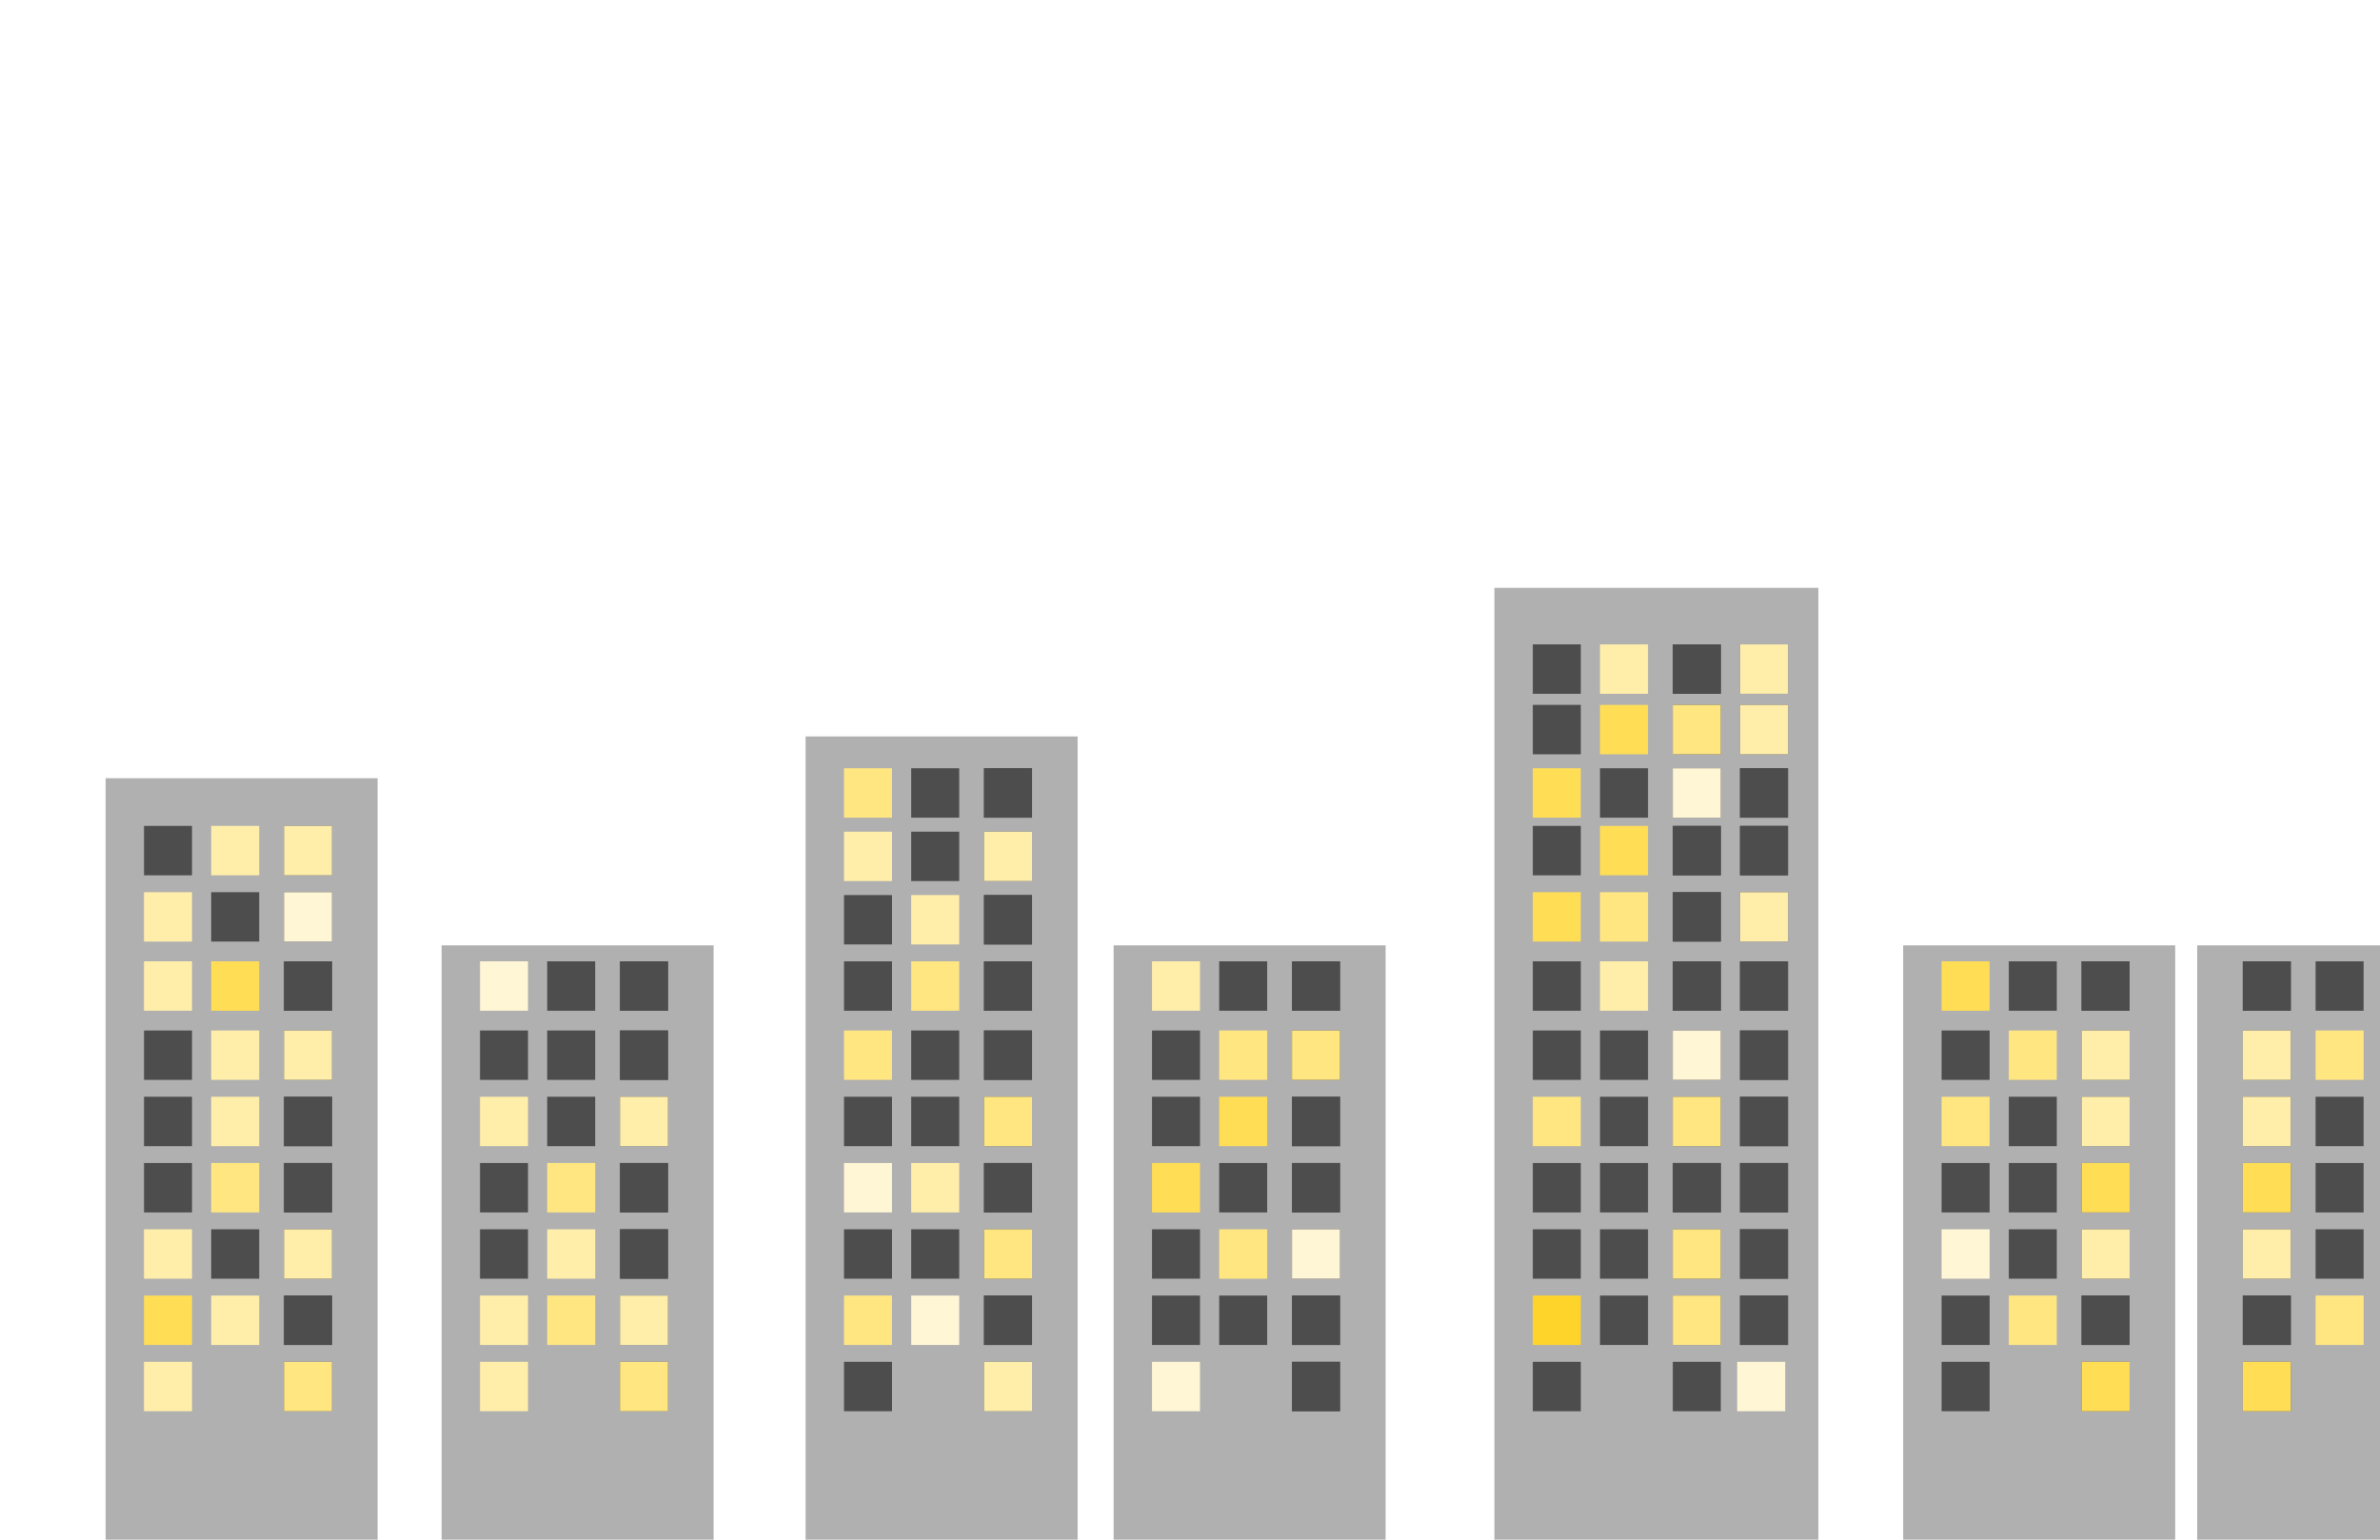
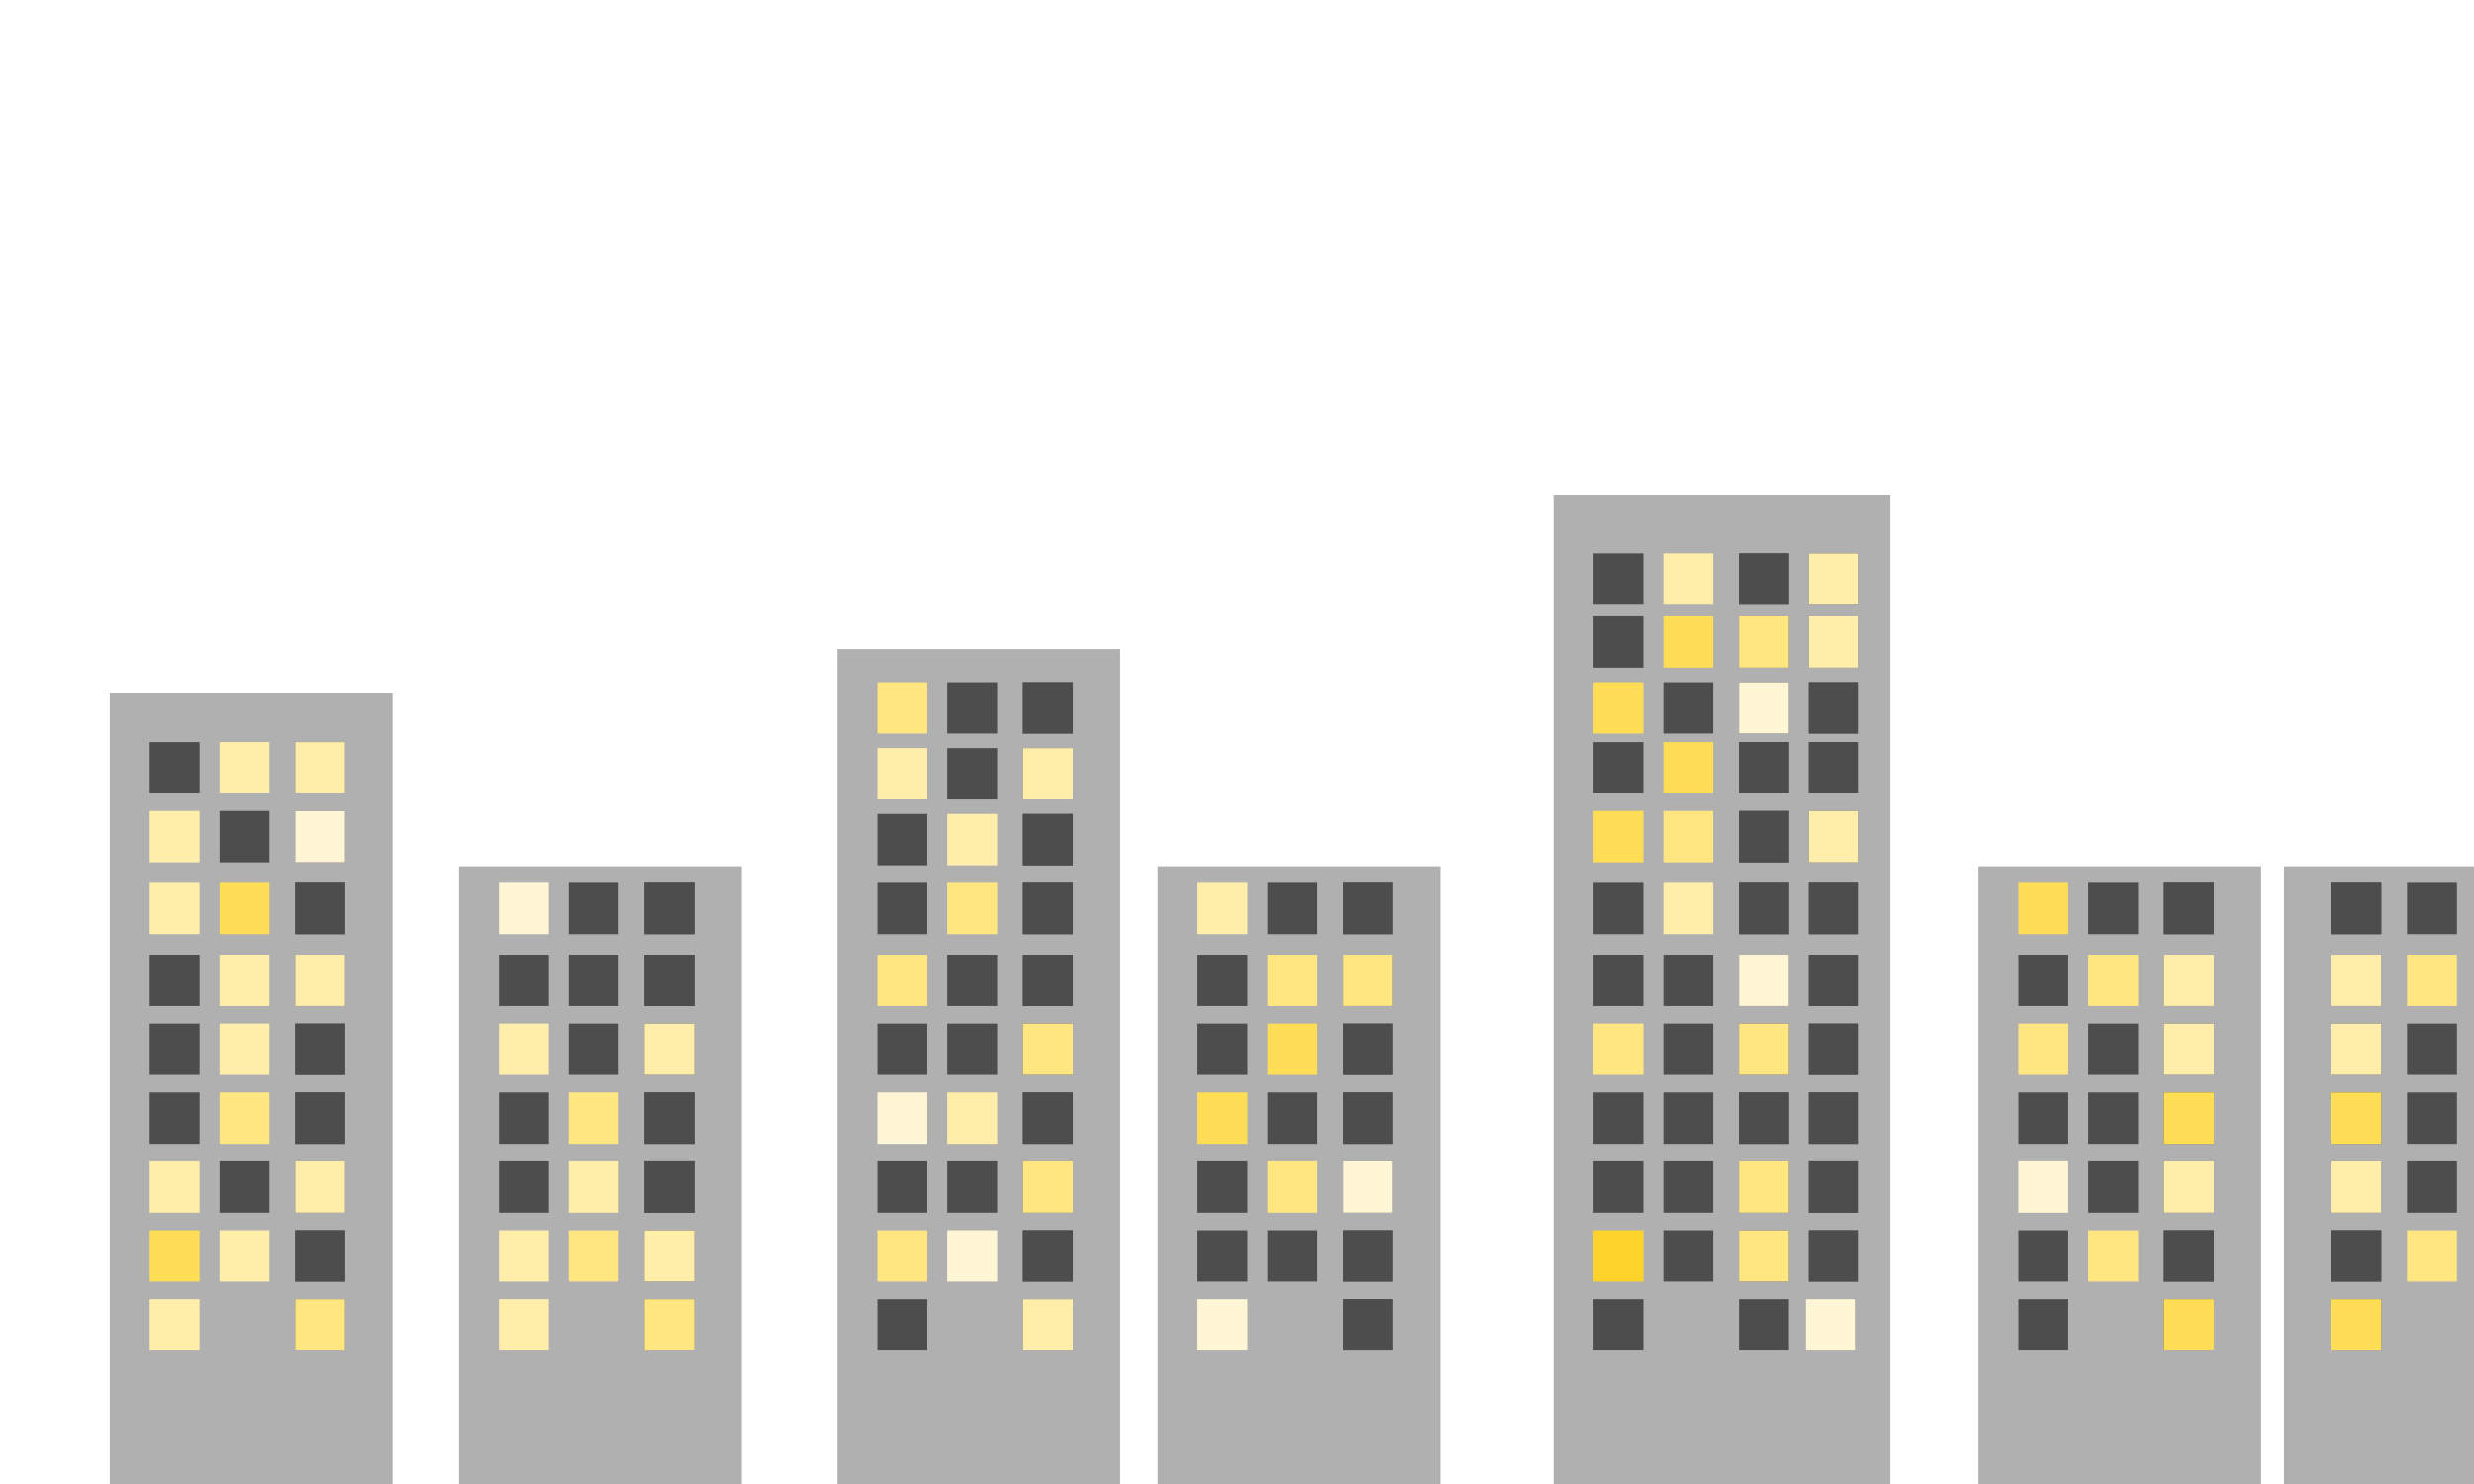
- <svg xmlns="http://www.w3.org/2000/svg" width="1700" height="1100" id="svg3656" version="1.1">
+ <svg xmlns="http://www.w3.org/2000/svg" width="1700" height="1020" id="svg3656" version="1.1">
  <defs id="defs3658">
    </defs>
-   <g id="layer1" transform="translate(0,47.63782)">
+   <g id="layer1" transform="translate(0,-32.36218)">
    <rect style="fill:#b0b0b0;fill-opacity:1;stroke:none" id="rect4215" width="194.286" height="544" x="75.429" y="508.362" />
    <rect style="fill:#4d4d4d;fill-opacity:1;stroke:none" id="rect4221" width="34.286" height="35.289" x="102.857" y="542.425" />
    <rect y="542.425" x="150.857" height="35.289" width="34.286" id="rect4227" style="fill:#ffeeaa;fill-opacity:1;stroke:none" />
    <rect style="fill:#4d4d4d;fill-opacity:1;stroke:none" id="rect4229" width="34.286" height="35.289" x="202.857" y="542.425" />
    <rect y="542.425" x="202.857" height="35.289" width="34.286" id="rect4231" style="fill:#ffeeaa;fill-opacity:1;stroke:none" />
    <rect y="589.771" x="102.857" height="35.289" width="34.286" id="rect4237" style="fill:#ffeeaa;fill-opacity:1;stroke:none" />
    <rect style="fill:#4d4d4d;fill-opacity:1;stroke:none" id="rect4239" width="34.286" height="35.289" x="150.857" y="589.771" />
    <rect y="589.771" x="202.857" height="35.289" width="34.286" id="rect4241" style="fill:#4d4d4d;fill-opacity:1;stroke:none" />
    <rect style="fill:#fff6d5;fill-opacity:1;stroke:none" id="rect4243" width="34.286" height="35.289" x="202.857" y="589.771" />
    <rect style="fill:#ffeeaa;fill-opacity:1;stroke:none" id="rect4245" width="34.286" height="35.289" x="102.857" y="639.176" />
    <rect y="639.176" x="150.857" height="35.289" width="34.286" id="rect4247" style="fill:#ffdd55;fill-opacity:1;stroke:none" />
    <rect style="fill:#4d4d4d;fill-opacity:1;stroke:none" id="rect4249" width="34.286" height="35.289" x="202.857" y="639.176" />
    <rect y="639.176" x="202.857" height="35.289" width="34.286" id="rect4251" style="fill:#4d4d4d;fill-opacity:1;stroke:none" />
    <rect y="688.581" x="102.857" height="35.289" width="34.286" id="rect4253" style="fill:#4d4d4d;fill-opacity:1;stroke:none" />
    <rect style="fill:#ffeeaa;fill-opacity:1;stroke:none" id="rect4255" width="34.286" height="35.289" x="150.857" y="688.581" />
    <rect y="688.581" x="202.857" height="35.289" width="34.286" id="rect4257" style="fill:#4d4d4d;fill-opacity:1;stroke:none" />
    <rect style="fill:#ffeeaa;fill-opacity:1;stroke:none" id="rect4259" width="34.286" height="35.289" x="202.857" y="688.581" />
    <rect style="fill:#4d4d4d;fill-opacity:1;stroke:none" id="rect4261" width="34.286" height="35.289" x="102.857" y="735.927" />
    <rect y="735.927" x="150.857" height="35.289" width="34.286" id="rect4263" style="fill:#ffeeaa;fill-opacity:1;stroke:none" />
    <rect style="fill:#4d4d4d;fill-opacity:1;stroke:none" id="rect4265" width="34.286" height="35.289" x="202.857" y="735.927" />
    <rect y="735.927" x="202.857" height="35.289" width="34.286" id="rect4267" style="fill:#4d4d4d;fill-opacity:1;stroke:none" />
    <rect y="783.274" x="102.857" height="35.289" width="34.286" id="rect4269" style="fill:#4d4d4d;fill-opacity:1;stroke:none" />
    <rect style="fill:#ffe680;fill-opacity:1;stroke:none" id="rect4271" width="34.286" height="35.289" x="150.857" y="783.274" />
    <rect y="783.274" x="202.857" height="35.289" width="34.286" id="rect4273" style="fill:#4d4d4d;fill-opacity:1;stroke:none" />
    <rect style="fill:#4d4d4d;fill-opacity:1;stroke:none" id="rect4275" width="34.286" height="35.289" x="202.857" y="783.274" />
    <rect style="fill:#ffeeaa;fill-opacity:1;stroke:none" id="rect4277" width="34.286" height="35.289" x="102.857" y="830.62" />
    <rect y="830.62" x="150.857" height="35.289" width="34.286" id="rect4279" style="fill:#4d4d4d;fill-opacity:1;stroke:none" />
    <rect style="fill:#4d4d4d;fill-opacity:1;stroke:none" id="rect4281" width="34.286" height="35.289" x="202.857" y="830.62" />
    <rect y="830.62" x="202.857" height="35.289" width="34.286" id="rect4283" style="fill:#ffeeaa;fill-opacity:1;stroke:none" />
    <rect y="877.966" x="102.857" height="35.289" width="34.286" id="rect4285" style="fill:#ffdd55;fill-opacity:1;stroke:none" />
    <rect style="fill:#ffeeaa;fill-opacity:1;stroke:none" id="rect4287" width="34.286" height="35.289" x="150.857" y="877.966" />
    <rect y="877.966" x="202.857" height="35.289" width="34.286" id="rect4289" style="fill:#4d4d4d;fill-opacity:1;stroke:none" />
    <rect style="fill:#4d4d4d;fill-opacity:1;stroke:none" id="rect4291" width="34.286" height="35.289" x="202.857" y="877.966" />
    <rect style="fill:#ffeeaa;fill-opacity:1;stroke:none" id="rect4293" width="34.286" height="35.289" x="102.857" y="925.313" />
    <rect style="fill:#4d4d4d;fill-opacity:1;stroke:none" id="rect4297" width="34.286" height="35.289" x="202.857" y="925.313" />
    <rect y="925.313" x="202.857" height="35.289" width="34.286" id="rect4299" style="fill:#ffe680;fill-opacity:1;stroke:none" />
    <rect style="fill:#b0b0b0;fill-opacity:1;stroke:none" id="rect4344" width="194.286" height="424.585" x="315.429" y="627.777" />
    <rect y="639.176" x="342.857" height="35.289" width="34.286" id="rect4362" style="fill:#fff6d5;fill-opacity:1;stroke:none" />
    <rect style="fill:#4d4d4d;fill-opacity:1;stroke:none" id="rect4364" width="34.286" height="35.289" x="390.857" y="639.176" />
    <rect y="639.176" x="442.857" height="35.289" width="34.286" id="rect4366" style="fill:#4d4d4d;fill-opacity:1;stroke:none" />
    <rect style="fill:#4d4d4d;fill-opacity:1;stroke:none" id="rect4368" width="34.286" height="35.289" x="442.857" y="639.176" />
    <rect style="fill:#4d4d4d;fill-opacity:1;stroke:none" id="rect4370" width="34.286" height="35.289" x="342.857" y="688.581" />
    <rect y="688.581" x="390.857" height="35.289" width="34.286" id="rect4372" style="fill:#4d4d4d;fill-opacity:1;stroke:none" />
    <rect style="fill:#4d4d4d;fill-opacity:1;stroke:none" id="rect4374" width="34.286" height="35.289" x="442.857" y="688.581" />
    <rect y="688.581" x="442.857" height="35.289" width="34.286" id="rect4376" style="fill:#4d4d4d;fill-opacity:1;stroke:none" />
    <rect y="735.927" x="342.857" height="35.289" width="34.286" id="rect4378" style="fill:#ffeeaa;fill-opacity:1;stroke:none" />
    <rect style="fill:#4d4d4d;fill-opacity:1;stroke:none" id="rect4380" width="34.286" height="35.289" x="390.857" y="735.927" />
    <rect y="735.927" x="442.857" height="35.289" width="34.286" id="rect4382" style="fill:#4d4d4d;fill-opacity:1;stroke:none" />
    <rect style="fill:#ffeeaa;fill-opacity:1;stroke:none" id="rect4384" width="34.286" height="35.289" x="442.857" y="735.927" />
    <rect style="fill:#4d4d4d;fill-opacity:1;stroke:none" id="rect4386" width="34.286" height="35.289" x="342.857" y="783.274" />
    <rect y="783.274" x="390.857" height="35.289" width="34.286" id="rect4388" style="fill:#ffe680;fill-opacity:1;stroke:none" />
    <rect style="fill:#4d4d4d;fill-opacity:1;stroke:none" id="rect4390" width="34.286" height="35.289" x="442.857" y="783.274" />
    <rect y="783.274" x="442.857" height="35.289" width="34.286" id="rect4392" style="fill:#4d4d4d;fill-opacity:1;stroke:none" />
    <rect y="830.62" x="342.857" height="35.289" width="34.286" id="rect4394" style="fill:#4d4d4d;fill-opacity:1;stroke:none" />
    <rect style="fill:#ffeeaa;fill-opacity:1;stroke:none" id="rect4396" width="34.286" height="35.289" x="390.857" y="830.62" />
    <rect y="830.62" x="442.857" height="35.289" width="34.286" id="rect4398" style="fill:#4d4d4d;fill-opacity:1;stroke:none" />
    <rect style="fill:#4d4d4d;fill-opacity:1;stroke:none" id="rect4400" width="34.286" height="35.289" x="442.857" y="830.62" />
    <rect style="fill:#ffeeaa;fill-opacity:1;stroke:none" id="rect4402" width="34.286" height="35.289" x="342.857" y="877.966" />
    <rect y="877.966" x="390.857" height="35.289" width="34.286" id="rect4404" style="fill:#ffe680;fill-opacity:1;stroke:none" />
    <rect style="fill:#4d4d4d;fill-opacity:1;stroke:none" id="rect4406" width="34.286" height="35.289" x="442.857" y="877.966" />
    <rect y="877.966" x="442.857" height="35.289" width="34.286" id="rect4408" style="fill:#ffeeaa;fill-opacity:1;stroke:none" />
    <rect y="925.313" x="342.857" height="35.289" width="34.286" id="rect4410" style="fill:#ffeeaa;fill-opacity:1;stroke:none" />
    <rect y="925.313" x="442.857" height="35.289" width="34.286" id="rect4412" style="fill:#4d4d4d;fill-opacity:1;stroke:none" />
    <rect style="fill:#ffe680;fill-opacity:1;stroke:none" id="rect4414" width="34.286" height="35.289" x="442.857" y="925.313" />
    <rect y="478.508" x="575.429" height="573.854" width="194.286" id="rect4418" style="fill:#b0b0b0;fill-opacity:1;stroke:none" />
    <rect style="fill:#4d4d4d;fill-opacity:1;stroke:none" id="rect4420" width="34.286" height="35.289" x="602.857" y="639.176" />
    <rect y="639.176" x="650.857" height="35.289" width="34.286" id="rect4422" style="fill:#ffe680;fill-opacity:1;stroke:none" />
    <rect style="fill:#4d4d4d;fill-opacity:1;stroke:none" id="rect4424" width="34.286" height="35.289" x="702.857" y="639.176" />
    <rect y="639.176" x="702.857" height="35.289" width="34.286" id="rect4426" style="fill:#4d4d4d;fill-opacity:1;stroke:none" />
    <rect y="688.581" x="602.857" height="35.289" width="34.286" id="rect4428" style="fill:#ffe680;fill-opacity:1;stroke:none" />
    <rect style="fill:#4d4d4d;fill-opacity:1;stroke:none" id="rect4430" width="34.286" height="35.289" x="650.857" y="688.581" />
    <rect y="688.581" x="702.857" height="35.289" width="34.286" id="rect4432" style="fill:#4d4d4d;fill-opacity:1;stroke:none" />
    <rect style="fill:#4d4d4d;fill-opacity:1;stroke:none" id="rect4434" width="34.286" height="35.289" x="702.857" y="688.581" />
    <rect style="fill:#4d4d4d;fill-opacity:1;stroke:none" id="rect4436" width="34.286" height="35.289" x="602.857" y="735.927" />
    <rect y="735.927" x="650.857" height="35.289" width="34.286" id="rect4438" style="fill:#4d4d4d;fill-opacity:1;stroke:none" />
    <rect style="fill:#4d4d4d;fill-opacity:1;stroke:none" id="rect4440" width="34.286" height="35.289" x="702.857" y="735.927" />
    <rect y="735.927" x="702.857" height="35.289" width="34.286" id="rect4442" style="fill:#ffe680;fill-opacity:1;stroke:none" />
    <rect y="783.274" x="602.857" height="35.289" width="34.286" id="rect4444" style="fill:#fff6d5;fill-opacity:1;stroke:none" />
    <rect style="fill:#ffeeaa;fill-opacity:1;stroke:none" id="rect4446" width="34.286" height="35.289" x="650.857" y="783.274" />
    <rect y="783.274" x="702.857" height="35.289" width="34.286" id="rect4448" style="fill:#4d4d4d;fill-opacity:1;stroke:none" />
    <rect style="fill:#4d4d4d;fill-opacity:1;stroke:none" id="rect4450" width="34.286" height="35.289" x="702.857" y="783.274" />
    <rect style="fill:#4d4d4d;fill-opacity:1;stroke:none" id="rect4452" width="34.286" height="35.289" x="602.857" y="830.62" />
    <rect y="830.62" x="650.857" height="35.289" width="34.286" id="rect4454" style="fill:#4d4d4d;fill-opacity:1;stroke:none" />
    <rect style="fill:#4d4d4d;fill-opacity:1;stroke:none" id="rect4456" width="34.286" height="35.289" x="702.857" y="830.62" />
    <rect y="830.62" x="702.857" height="35.289" width="34.286" id="rect4458" style="fill:#ffe680;fill-opacity:1;stroke:none" />
    <rect y="877.966" x="602.857" height="35.289" width="34.286" id="rect4460" style="fill:#ffe680;fill-opacity:1;stroke:none" />
    <rect style="fill:#fff6d5;fill-opacity:1;stroke:none" id="rect4462" width="34.286" height="35.289" x="650.857" y="877.966" />
    <rect y="877.966" x="702.857" height="35.289" width="34.286" id="rect4464" style="fill:#4d4d4d;fill-opacity:1;stroke:none" />
    <rect style="fill:#4d4d4d;fill-opacity:1;stroke:none" id="rect4466" width="34.286" height="35.289" x="702.857" y="877.966" />
    <rect style="fill:#4d4d4d;fill-opacity:1;stroke:none" id="rect4468" width="34.286" height="35.289" x="602.857" y="925.313" />
    <rect style="fill:#4d4d4d;fill-opacity:1;stroke:none" id="rect4470" width="34.286" height="35.289" x="702.857" y="925.313" />
    <rect y="925.313" x="702.857" height="35.289" width="34.286" id="rect4472" style="fill:#ffeeaa;fill-opacity:1;stroke:none" />
    <rect y="591.83" x="602.857" height="35.289" width="34.286" id="rect4474" style="fill:#4d4d4d;fill-opacity:1;stroke:none" />
    <rect style="fill:#ffeeaa;fill-opacity:1;stroke:none" id="rect4476" width="34.286" height="35.289" x="650.857" y="591.83" />
    <rect y="591.83" x="702.857" height="35.289" width="34.286" id="rect4478" style="fill:#4d4d4d;fill-opacity:1;stroke:none" />
    <rect style="fill:#4d4d4d;fill-opacity:1;stroke:none" id="rect4480" width="34.286" height="35.289" x="702.857" y="591.83" />
    <rect style="fill:#ffeeaa;fill-opacity:1;stroke:none" id="rect4482" width="34.286" height="35.289" x="602.857" y="546.542" />
    <rect y="546.542" x="650.857" height="35.289" width="34.286" id="rect4484" style="fill:#4d4d4d;fill-opacity:1;stroke:none" />
    <rect style="fill:#4d4d4d;fill-opacity:1;stroke:none" id="rect4486" width="34.286" height="35.289" x="702.857" y="546.542" />
    <rect y="546.542" x="702.857" height="35.289" width="34.286" id="rect4488" style="fill:#ffeeaa;fill-opacity:1;stroke:none" />
    <rect y="501.254" x="602.857" height="35.289" width="34.286" id="rect4490" style="fill:#ffe680;fill-opacity:1;stroke:none" />
    <rect style="fill:#4d4d4d;fill-opacity:1;stroke:none" id="rect4492" width="34.286" height="35.289" x="650.857" y="501.254" />
    <rect y="501.254" x="702.857" height="35.289" width="34.286" id="rect4494" style="fill:#4d4d4d;fill-opacity:1;stroke:none" />
    <rect style="fill:#4d4d4d;fill-opacity:1;stroke:none" id="rect4496" width="34.286" height="35.289" x="702.857" y="501.254" />
    <rect y="627.777" x="795.429" height="424.585" width="194.286" id="rect4500" style="fill:#b0b0b0;fill-opacity:1;stroke:none" />
    <rect style="fill:#ffeeaa;fill-opacity:1;stroke:none" id="rect4502" width="34.286" height="35.289" x="822.857" y="639.176" />
    <rect y="639.176" x="870.857" height="35.289" width="34.286" id="rect4504" style="fill:#4d4d4d;fill-opacity:1;stroke:none" />
    <rect style="fill:#4d4d4d;fill-opacity:1;stroke:none" id="rect4506" width="34.286" height="35.289" x="922.857" y="639.176" />
    <rect y="639.176" x="922.857" height="35.289" width="34.286" id="rect4508" style="fill:#4d4d4d;fill-opacity:1;stroke:none" />
    <rect y="688.581" x="822.857" height="35.289" width="34.286" id="rect4510" style="fill:#4d4d4d;fill-opacity:1;stroke:none" />
    <rect style="fill:#ffe680;fill-opacity:1;stroke:none" id="rect4512" width="34.286" height="35.289" x="870.857" y="688.581" />
    <rect y="688.581" x="922.857" height="35.289" width="34.286" id="rect4514" style="fill:#4d4d4d;fill-opacity:1;stroke:none" />
    <rect style="fill:#ffe680;fill-opacity:1;stroke:none" id="rect4516" width="34.286" height="35.289" x="922.857" y="688.581" />
    <rect style="fill:#4d4d4d;fill-opacity:1;stroke:none" id="rect4518" width="34.286" height="35.289" x="822.857" y="735.927" />
    <rect y="735.927" x="870.857" height="35.289" width="34.286" id="rect4520" style="fill:#ffdd55;fill-opacity:1;stroke:none" />
    <rect style="fill:#4d4d4d;fill-opacity:1;stroke:none" id="rect4522" width="34.286" height="35.289" x="922.857" y="735.927" />
    <rect y="735.927" x="922.857" height="35.289" width="34.286" id="rect4524" style="fill:#4d4d4d;fill-opacity:1;stroke:none" />
    <rect y="783.274" x="822.857" height="35.289" width="34.286" id="rect4526" style="fill:#ffdd55;fill-opacity:1;stroke:none" />
    <rect style="fill:#4d4d4d;fill-opacity:1;stroke:none" id="rect4528" width="34.286" height="35.289" x="870.857" y="783.274" />
    <rect y="783.274" x="922.857" height="35.289" width="34.286" id="rect4530" style="fill:#4d4d4d;fill-opacity:1;stroke:none" />
    <rect style="fill:#4d4d4d;fill-opacity:1;stroke:none" id="rect4532" width="34.286" height="35.289" x="922.857" y="783.274" />
    <rect style="fill:#4d4d4d;fill-opacity:1;stroke:none" id="rect4534" width="34.286" height="35.289" x="822.857" y="830.62" />
    <rect y="830.62" x="870.857" height="35.289" width="34.286" id="rect4536" style="fill:#ffe680;fill-opacity:1;stroke:none" />
    <rect style="fill:#4d4d4d;fill-opacity:1;stroke:none" id="rect4538" width="34.286" height="35.289" x="922.857" y="830.62" />
    <rect y="830.62" x="922.857" height="35.289" width="34.286" id="rect4540" style="fill:#fff6d5;fill-opacity:1;stroke:none" />
    <rect y="877.966" x="822.857" height="35.289" width="34.286" id="rect4542" style="fill:#4d4d4d;fill-opacity:1;stroke:none" />
    <rect style="fill:#4d4d4d;fill-opacity:1;stroke:none" id="rect4544" width="34.286" height="35.289" x="870.857" y="877.966" />
    <rect y="877.966" x="922.857" height="35.289" width="34.286" id="rect4546" style="fill:#4d4d4d;fill-opacity:1;stroke:none" />
    <rect style="fill:#4d4d4d;fill-opacity:1;stroke:none" id="rect4548" width="34.286" height="35.289" x="922.857" y="877.966" />
    <rect style="fill:#fff6d5;fill-opacity:1;stroke:none" id="rect4550" width="34.286" height="35.289" x="822.857" y="925.313" />
    <rect style="fill:#4d4d4d;fill-opacity:1;stroke:none" id="rect4552" width="34.286" height="35.289" x="922.857" y="925.313" />
    <rect y="925.313" x="922.857" height="35.289" width="34.286" id="rect4554" style="fill:#4d4d4d;fill-opacity:1;stroke:none" />
    <rect y="372.362" x="1067.429" height="680" width="231.429" id="rect4558" style="fill:#b0b0b0;fill-opacity:1;stroke:none" />
    <rect y="542.425" x="1094.857" height="35.289" width="34.286" id="rect4560" style="fill:#4d4d4d;fill-opacity:1;stroke:none" />
    <rect style="fill:#ffdd55;fill-opacity:1;stroke:none" id="rect4562" width="34.286" height="35.289" x="1142.857" y="542.425" />
    <rect y="542.425" x="1194.857" height="35.289" width="34.286" id="rect4564" style="fill:#4d4d4d;fill-opacity:1;stroke:none" />
    <rect style="fill:#4d4d4d;fill-opacity:1;stroke:none" id="rect4566" width="34.286" height="35.289" x="1194.857" y="542.425" />
    <rect style="fill:#ffdd55;fill-opacity:1;stroke:none" id="rect4568" width="34.286" height="35.289" x="1094.857" y="589.771" />
    <rect y="589.771" x="1142.857" height="35.289" width="34.286" id="rect4570" style="fill:#ffe680;fill-opacity:1;stroke:none" />
    <rect style="fill:#4d4d4d;fill-opacity:1;stroke:none" id="rect4572" width="34.286" height="35.289" x="1194.857" y="589.771" />
    <rect y="589.771" x="1194.857" height="35.289" width="34.286" id="rect4574" style="fill:#4d4d4d;fill-opacity:1;stroke:none" />
    <rect y="639.176" x="1094.857" height="35.289" width="34.286" id="rect4576" style="fill:#4d4d4d;fill-opacity:1;stroke:none" />
    <rect style="fill:#ffeeaa;fill-opacity:1;stroke:none" id="rect4578" width="34.286" height="35.289" x="1142.857" y="639.176" />
    <rect y="639.176" x="1194.857" height="35.289" width="34.286" id="rect4580" style="fill:#4d4d4d;fill-opacity:1;stroke:none" />
    <rect style="fill:#4d4d4d;fill-opacity:1;stroke:none" id="rect4582" width="34.286" height="35.289" x="1194.857" y="639.176" />
    <rect style="fill:#4d4d4d;fill-opacity:1;stroke:none" id="rect4584" width="34.286" height="35.289" x="1094.857" y="688.581" />
    <rect y="688.581" x="1142.857" height="35.289" width="34.286" id="rect4586" style="fill:#4d4d4d;fill-opacity:1;stroke:none" />
    <rect style="fill:#4d4d4d;fill-opacity:1;stroke:none" id="rect4588" width="34.286" height="35.289" x="1194.857" y="688.581" />
    <rect y="688.581" x="1194.857" height="35.289" width="34.286" id="rect4590" style="fill:#fff6d5;fill-opacity:1;stroke:none" />
    <rect y="735.927" x="1094.857" height="35.289" width="34.286" id="rect4592" style="fill:#ffe680;fill-opacity:1;stroke:none" />
    <rect style="fill:#4d4d4d;fill-opacity:1;stroke:none" id="rect4594" width="34.286" height="35.289" x="1142.857" y="735.927" />
    <rect y="735.927" x="1194.857" height="35.289" width="34.286" id="rect4596" style="fill:#4d4d4d;fill-opacity:1;stroke:none" />
    <rect style="fill:#ffe680;fill-opacity:1;stroke:none" id="rect4598" width="34.286" height="35.289" x="1194.857" y="735.927" />
    <rect style="fill:#4d4d4d;fill-opacity:1;stroke:none" id="rect4600" width="34.286" height="35.289" x="1094.857" y="783.274" />
    <rect y="783.274" x="1142.857" height="35.289" width="34.286" id="rect4602" style="fill:#4d4d4d;fill-opacity:1;stroke:none" />
    <rect style="fill:#4d4d4d;fill-opacity:1;stroke:none" id="rect4604" width="34.286" height="35.289" x="1194.857" y="783.274" />
    <rect y="783.274" x="1194.857" height="35.289" width="34.286" id="rect4606" style="fill:#4d4d4d;fill-opacity:1;stroke:none" />
    <rect y="830.62" x="1094.857" height="35.289" width="34.286" id="rect4608" style="fill:#4d4d4d;fill-opacity:1;stroke:none" />
    <rect style="fill:#4d4d4d;fill-opacity:1;stroke:none" id="rect4610" width="34.286" height="35.289" x="1142.857" y="830.62" />
    <rect y="830.62" x="1194.857" height="35.289" width="34.286" id="rect4612" style="fill:#4d4d4d;fill-opacity:1;stroke:none" />
    <rect style="fill:#ffe680;fill-opacity:1;stroke:none" id="rect4614" width="34.286" height="35.289" x="1194.857" y="830.62" />
    <rect style="fill:#ffd42a;fill-opacity:1;stroke:none" id="rect4616" width="34.286" height="35.289" x="1094.857" y="877.966" />
    <rect y="877.966" x="1142.857" height="35.289" width="34.286" id="rect4618" style="fill:#4d4d4d;fill-opacity:1;stroke:none" />
    <rect style="fill:#4d4d4d;fill-opacity:1;stroke:none" id="rect4620" width="34.286" height="35.289" x="1194.857" y="877.966" />
    <rect y="877.966" x="1194.857" height="35.289" width="34.286" id="rect4622" style="fill:#ffe680;fill-opacity:1;stroke:none" />
    <rect y="925.313" x="1094.857" height="35.289" width="34.286" id="rect4624" style="fill:#4d4d4d;fill-opacity:1;stroke:none" />
    <rect y="925.313" x="1194.857" height="35.289" width="34.286" id="rect4626" style="fill:#4d4d4d;fill-opacity:1;stroke:none" />
    <rect style="fill:#fff6d5;fill-opacity:1;stroke:none" id="rect4628" width="34.286" height="35.289" x="1240.857" y="925.313" />
    <rect style="fill:#4d4d4d;fill-opacity:1;stroke:none" id="rect4630" width="34.286" height="35.289" x="1242.857" y="542.425" />
    <rect y="542.425" x="1242.857" height="35.289" width="34.286" id="rect4632" style="fill:#4d4d4d;fill-opacity:1;stroke:none" />
    <rect y="589.771" x="1242.857" height="35.289" width="34.286" id="rect4634" style="fill:#4d4d4d;fill-opacity:1;stroke:none" />
    <rect style="fill:#ffeeaa;fill-opacity:1;stroke:none" id="rect4636" width="34.286" height="35.289" x="1242.857" y="589.771" />
    <rect style="fill:#4d4d4d;fill-opacity:1;stroke:none" id="rect4638" width="34.286" height="35.289" x="1242.857" y="639.176" />
    <rect y="639.176" x="1242.857" height="35.289" width="34.286" id="rect4640" style="fill:#4d4d4d;fill-opacity:1;stroke:none" />
    <rect y="688.581" x="1242.857" height="35.289" width="34.286" id="rect4642" style="fill:#4d4d4d;fill-opacity:1;stroke:none" />
    <rect style="fill:#4d4d4d;fill-opacity:1;stroke:none" id="rect4644" width="34.286" height="35.289" x="1242.857" y="688.581" />
    <rect style="fill:#4d4d4d;fill-opacity:1;stroke:none" id="rect4646" width="34.286" height="35.289" x="1242.857" y="735.927" />
    <rect y="735.927" x="1242.857" height="35.289" width="34.286" id="rect4648" style="fill:#4d4d4d;fill-opacity:1;stroke:none" />
    <rect y="783.274" x="1242.857" height="35.289" width="34.286" id="rect4650" style="fill:#4d4d4d;fill-opacity:1;stroke:none" />
    <rect style="fill:#4d4d4d;fill-opacity:1;stroke:none" id="rect4652" width="34.286" height="35.289" x="1242.857" y="783.274" />
    <rect style="fill:#4d4d4d;fill-opacity:1;stroke:none" id="rect4654" width="34.286" height="35.289" x="1242.857" y="830.62" />
    <rect y="830.62" x="1242.857" height="35.289" width="34.286" id="rect4656" style="fill:#4d4d4d;fill-opacity:1;stroke:none" />
    <rect y="877.966" x="1242.857" height="35.289" width="34.286" id="rect4658" style="fill:#4d4d4d;fill-opacity:1;stroke:none" />
    <rect style="fill:#4d4d4d;fill-opacity:1;stroke:none" id="rect4660" width="34.286" height="35.289" x="1242.857" y="877.966" />
    <rect style="fill:#ffdd55;fill-opacity:1;stroke:none" id="rect4662" width="34.286" height="35.289" x="1094.857" y="501.254" />
    <rect y="501.254" x="1142.857" height="35.289" width="34.286" id="rect4664" style="fill:#4d4d4d;fill-opacity:1;stroke:none" />
    <rect style="fill:#4d4d4d;fill-opacity:1;stroke:none" id="rect4666" width="34.286" height="35.289" x="1194.857" y="501.254" />
    <rect y="501.254" x="1194.857" height="35.289" width="34.286" id="rect4668" style="fill:#fff6d5;fill-opacity:1;stroke:none" />
    <rect y="501.254" x="1242.857" height="35.289" width="34.286" id="rect4670" style="fill:#4d4d4d;fill-opacity:1;stroke:none" />
    <rect style="fill:#4d4d4d;fill-opacity:1;stroke:none" id="rect4672" width="34.286" height="35.289" x="1242.857" y="501.254" />
    <rect y="455.966" x="1094.857" height="35.289" width="34.286" id="rect4674" style="fill:#4d4d4d;fill-opacity:1;stroke:none" />
    <rect style="fill:#ffdd55;fill-opacity:1;stroke:none" id="rect4676" width="34.286" height="35.289" x="1142.857" y="455.966" />
    <rect y="455.966" x="1194.857" height="35.289" width="34.286" id="rect4678" style="fill:#4d4d4d;fill-opacity:1;stroke:none" />
    <rect style="fill:#ffe680;fill-opacity:1;stroke:none" id="rect4680" width="34.286" height="35.289" x="1194.857" y="455.966" />
    <rect style="fill:#4d4d4d;fill-opacity:1;stroke:none" id="rect4682" width="34.286" height="35.289" x="1242.857" y="455.966" />
    <rect y="455.966" x="1242.857" height="35.289" width="34.286" id="rect4684" style="fill:#ffeeaa;fill-opacity:1;stroke:none" />
    <rect style="fill:#4d4d4d;fill-opacity:1;stroke:none" id="rect4686" width="34.286" height="35.289" x="1094.857" y="412.737" />
    <rect y="412.737" x="1142.857" height="35.289" width="34.286" id="rect4688" style="fill:#ffeeaa;fill-opacity:1;stroke:none" />
    <rect style="fill:#4d4d4d;fill-opacity:1;stroke:none" id="rect4690" width="34.286" height="35.289" x="1194.857" y="412.737" />
    <rect y="412.737" x="1194.857" height="35.289" width="34.286" id="rect4692" style="fill:#4d4d4d;fill-opacity:1;stroke:none" />
    <rect y="412.737" x="1242.857" height="35.289" width="34.286" id="rect4694" style="fill:#4d4d4d;fill-opacity:1;stroke:none" />
    <rect style="fill:#ffeeaa;fill-opacity:1;stroke:none" id="rect4696" width="34.286" height="35.289" x="1242.857" y="412.737" />
    <rect style="fill:#b0b0b0;fill-opacity:1;stroke:none" id="rect4700" width="194.286" height="424.585" x="1359.429" y="627.777" />
    <rect y="639.176" x="1386.857" height="35.289" width="34.286" id="rect4702" style="fill:#ffdd55;fill-opacity:1;stroke:none" />
    <rect style="fill:#4d4d4d;fill-opacity:1;stroke:none" id="rect4704" width="34.286" height="35.289" x="1434.857" y="639.176" />
    <rect y="639.176" x="1486.857" height="35.289" width="34.286" id="rect4706" style="fill:#4d4d4d;fill-opacity:1;stroke:none" />
    <rect style="fill:#4d4d4d;fill-opacity:1;stroke:none" id="rect4708" width="34.286" height="35.289" x="1486.857" y="639.176" />
    <rect style="fill:#4d4d4d;fill-opacity:1;stroke:none" id="rect4710" width="34.286" height="35.289" x="1386.857" y="688.581" />
    <rect y="688.581" x="1434.857" height="35.289" width="34.286" id="rect4712" style="fill:#ffe680;fill-opacity:1;stroke:none" />
    <rect style="fill:#4d4d4d;fill-opacity:1;stroke:none" id="rect4714" width="34.286" height="35.289" x="1486.857" y="688.581" />
    <rect y="688.581" x="1486.857" height="35.289" width="34.286" id="rect4716" style="fill:#ffeeaa;fill-opacity:1;stroke:none" />
    <rect y="735.927" x="1386.857" height="35.289" width="34.286" id="rect4718" style="fill:#ffe680;fill-opacity:1;stroke:none" />
    <rect style="fill:#4d4d4d;fill-opacity:1;stroke:none" id="rect4720" width="34.286" height="35.289" x="1434.857" y="735.927" />
    <rect y="735.927" x="1486.857" height="35.289" width="34.286" id="rect4722" style="fill:#4d4d4d;fill-opacity:1;stroke:none" />
    <rect style="fill:#ffeeaa;fill-opacity:1;stroke:none" id="rect4724" width="34.286" height="35.289" x="1486.857" y="735.927" />
    <rect style="fill:#4d4d4d;fill-opacity:1;stroke:none" id="rect4726" width="34.286" height="35.289" x="1386.857" y="783.274" />
    <rect y="783.274" x="1434.857" height="35.289" width="34.286" id="rect4728" style="fill:#4d4d4d;fill-opacity:1;stroke:none" />
    <rect style="fill:#4d4d4d;fill-opacity:1;stroke:none" id="rect4730" width="34.286" height="35.289" x="1486.857" y="783.274" />
    <rect y="783.274" x="1486.857" height="35.289" width="34.286" id="rect4732" style="fill:#ffdd55;fill-opacity:1;stroke:none" />
    <rect y="830.62" x="1386.857" height="35.289" width="34.286" id="rect4734" style="fill:#fff6d5;fill-opacity:1;stroke:none" />
    <rect style="fill:#4d4d4d;fill-opacity:1;stroke:none" id="rect4736" width="34.286" height="35.289" x="1434.857" y="830.62" />
    <rect y="830.62" x="1486.857" height="35.289" width="34.286" id="rect4738" style="fill:#4d4d4d;fill-opacity:1;stroke:none" />
    <rect style="fill:#ffeeaa;fill-opacity:1;stroke:none" id="rect4740" width="34.286" height="35.289" x="1486.857" y="830.62" />
    <rect style="fill:#4d4d4d;fill-opacity:1;stroke:none" id="rect4742" width="34.286" height="35.289" x="1386.857" y="877.966" />
    <rect y="877.966" x="1434.857" height="35.289" width="34.286" id="rect4744" style="fill:#ffe680;fill-opacity:1;stroke:none" />
    <rect style="fill:#4d4d4d;fill-opacity:1;stroke:none" id="rect4746" width="34.286" height="35.289" x="1486.857" y="877.966" />
    <rect y="877.966" x="1486.857" height="35.289" width="34.286" id="rect4748" style="fill:#4d4d4d;fill-opacity:1;stroke:none" />
    <rect y="925.313" x="1386.857" height="35.289" width="34.286" id="rect4750" style="fill:#4d4d4d;fill-opacity:1;stroke:none" />
    <rect y="925.313" x="1486.857" height="35.289" width="34.286" id="rect4752" style="fill:#4d4d4d;fill-opacity:1;stroke:none" />
    <rect style="fill:#ffdd55;fill-opacity:1;stroke:none" id="rect4754" width="34.286" height="35.289" x="1486.857" y="925.313" />
    <rect y="627.777" x="-1763.714" height="424.585" width="194.286" id="rect5704" style="fill:#b0b0b0;fill-opacity:1;stroke:none" transform="scale(-1,1)" />
    <rect style="fill:#ffdd55;fill-opacity:1;stroke:none" id="rect5706" width="34.286" height="35.289" x="-1736.286" y="639.176" transform="scale(-1,1)" />
    <rect y="639.176" x="-1688.286" height="35.289" width="34.286" id="rect5708" style="fill:#4d4d4d;fill-opacity:1;stroke:none" transform="scale(-1,1)" />
    <rect style="fill:#4d4d4d;fill-opacity:1;stroke:none" id="rect5710" width="34.286" height="35.289" x="-1636.286" y="639.176" transform="scale(-1,1)" />
    <rect y="639.176" x="-1636.286" height="35.289" width="34.286" id="rect5712" style="fill:#4d4d4d;fill-opacity:1;stroke:none" transform="scale(-1,1)" />
    <rect y="688.581" x="-1736.286" height="35.289" width="34.286" id="rect5714" style="fill:#4d4d4d;fill-opacity:1;stroke:none" transform="scale(-1,1)" />
    <rect style="fill:#ffe680;fill-opacity:1;stroke:none" id="rect5716" width="34.286" height="35.289" x="-1688.286" y="688.581" transform="scale(-1,1)" />
    <rect y="688.581" x="-1636.286" height="35.289" width="34.286" id="rect5718" style="fill:#4d4d4d;fill-opacity:1;stroke:none" transform="scale(-1,1)" />
    <rect style="fill:#ffeeaa;fill-opacity:1;stroke:none" id="rect5720" width="34.286" height="35.289" x="-1636.286" y="688.581" transform="scale(-1,1)" />
    <rect style="fill:#ffe680;fill-opacity:1;stroke:none" id="rect5722" width="34.286" height="35.289" x="-1736.286" y="735.927" transform="scale(-1,1)" />
    <rect y="735.927" x="-1688.286" height="35.289" width="34.286" id="rect5724" style="fill:#4d4d4d;fill-opacity:1;stroke:none" transform="scale(-1,1)" />
    <rect style="fill:#4d4d4d;fill-opacity:1;stroke:none" id="rect5726" width="34.286" height="35.289" x="-1636.286" y="735.927" transform="scale(-1,1)" />
    <rect y="735.927" x="-1636.286" height="35.289" width="34.286" id="rect5728" style="fill:#ffeeaa;fill-opacity:1;stroke:none" transform="scale(-1,1)" />
    <rect y="783.274" x="-1736.286" height="35.289" width="34.286" id="rect5730" style="fill:#4d4d4d;fill-opacity:1;stroke:none" transform="scale(-1,1)" />
    <rect style="fill:#4d4d4d;fill-opacity:1;stroke:none" id="rect5732" width="34.286" height="35.289" x="-1688.286" y="783.274" transform="scale(-1,1)" />
    <rect y="783.274" x="-1636.286" height="35.289" width="34.286" id="rect5734" style="fill:#4d4d4d;fill-opacity:1;stroke:none" transform="scale(-1,1)" />
    <rect style="fill:#ffdd55;fill-opacity:1;stroke:none" id="rect5736" width="34.286" height="35.289" x="-1636.286" y="783.274" transform="scale(-1,1)" />
    <rect style="fill:#fff6d5;fill-opacity:1;stroke:none" id="rect5738" width="34.286" height="35.289" x="-1736.286" y="830.62" transform="scale(-1,1)" />
    <rect y="830.62" x="-1688.286" height="35.289" width="34.286" id="rect5740" style="fill:#4d4d4d;fill-opacity:1;stroke:none" transform="scale(-1,1)" />
    <rect style="fill:#4d4d4d;fill-opacity:1;stroke:none" id="rect5742" width="34.286" height="35.289" x="-1636.286" y="830.62" transform="scale(-1,1)" />
    <rect y="830.62" x="-1636.286" height="35.289" width="34.286" id="rect5744" style="fill:#ffeeaa;fill-opacity:1;stroke:none" transform="scale(-1,1)" />
    <rect y="877.966" x="-1736.286" height="35.289" width="34.286" id="rect5746" style="fill:#4d4d4d;fill-opacity:1;stroke:none" transform="scale(-1,1)" />
    <rect style="fill:#ffe680;fill-opacity:1;stroke:none" id="rect5748" width="34.286" height="35.289" x="-1688.286" y="877.966" transform="scale(-1,1)" />
    <rect y="877.966" x="-1636.286" height="35.289" width="34.286" id="rect5750" style="fill:#4d4d4d;fill-opacity:1;stroke:none" transform="scale(-1,1)" />
    <rect style="fill:#4d4d4d;fill-opacity:1;stroke:none" id="rect5752" width="34.286" height="35.289" x="-1636.286" y="877.966" transform="scale(-1,1)" />
    <rect style="fill:#4d4d4d;fill-opacity:1;stroke:none" id="rect5754" width="34.286" height="35.289" x="-1736.286" y="925.313" transform="scale(-1,1)" />
    <rect style="fill:#4d4d4d;fill-opacity:1;stroke:none" id="rect5756" width="34.286" height="35.289" x="-1636.286" y="925.313" transform="scale(-1,1)" />
    <rect y="925.313" x="-1636.286" height="35.289" width="34.286" id="rect5758" style="fill:#ffdd55;fill-opacity:1;stroke:none" transform="scale(-1,1)" />
  </g>
</svg>
